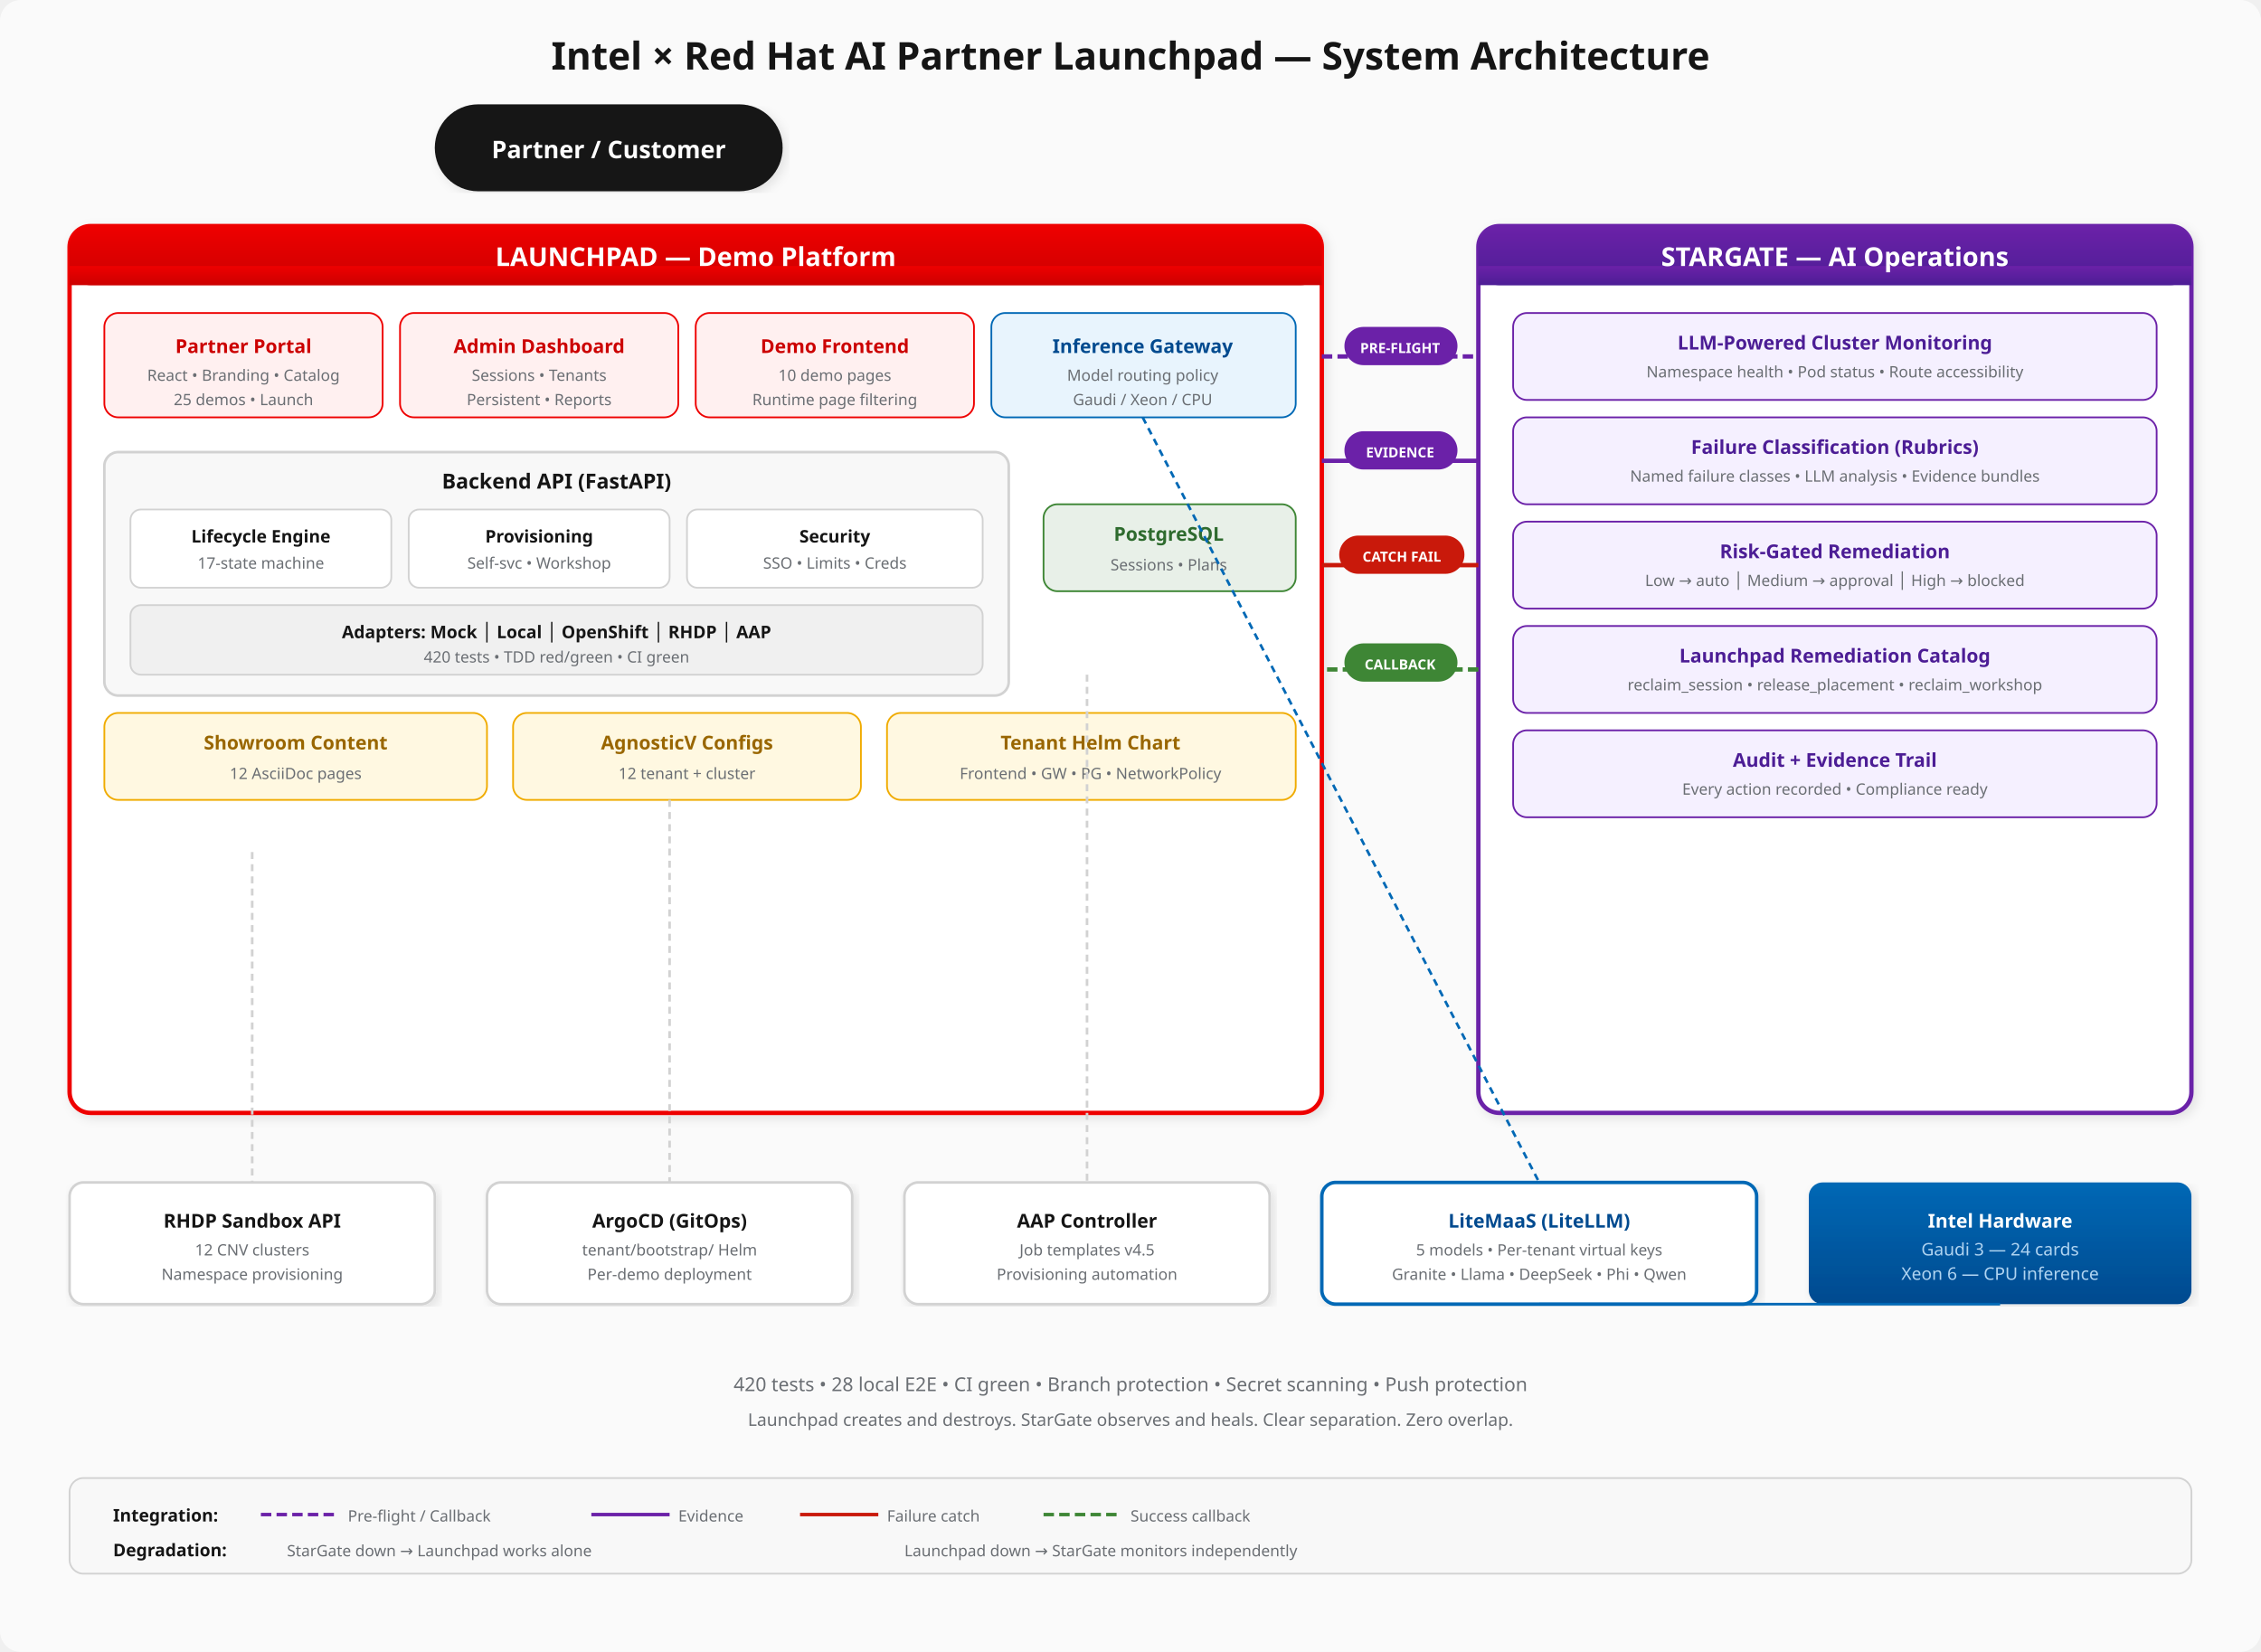
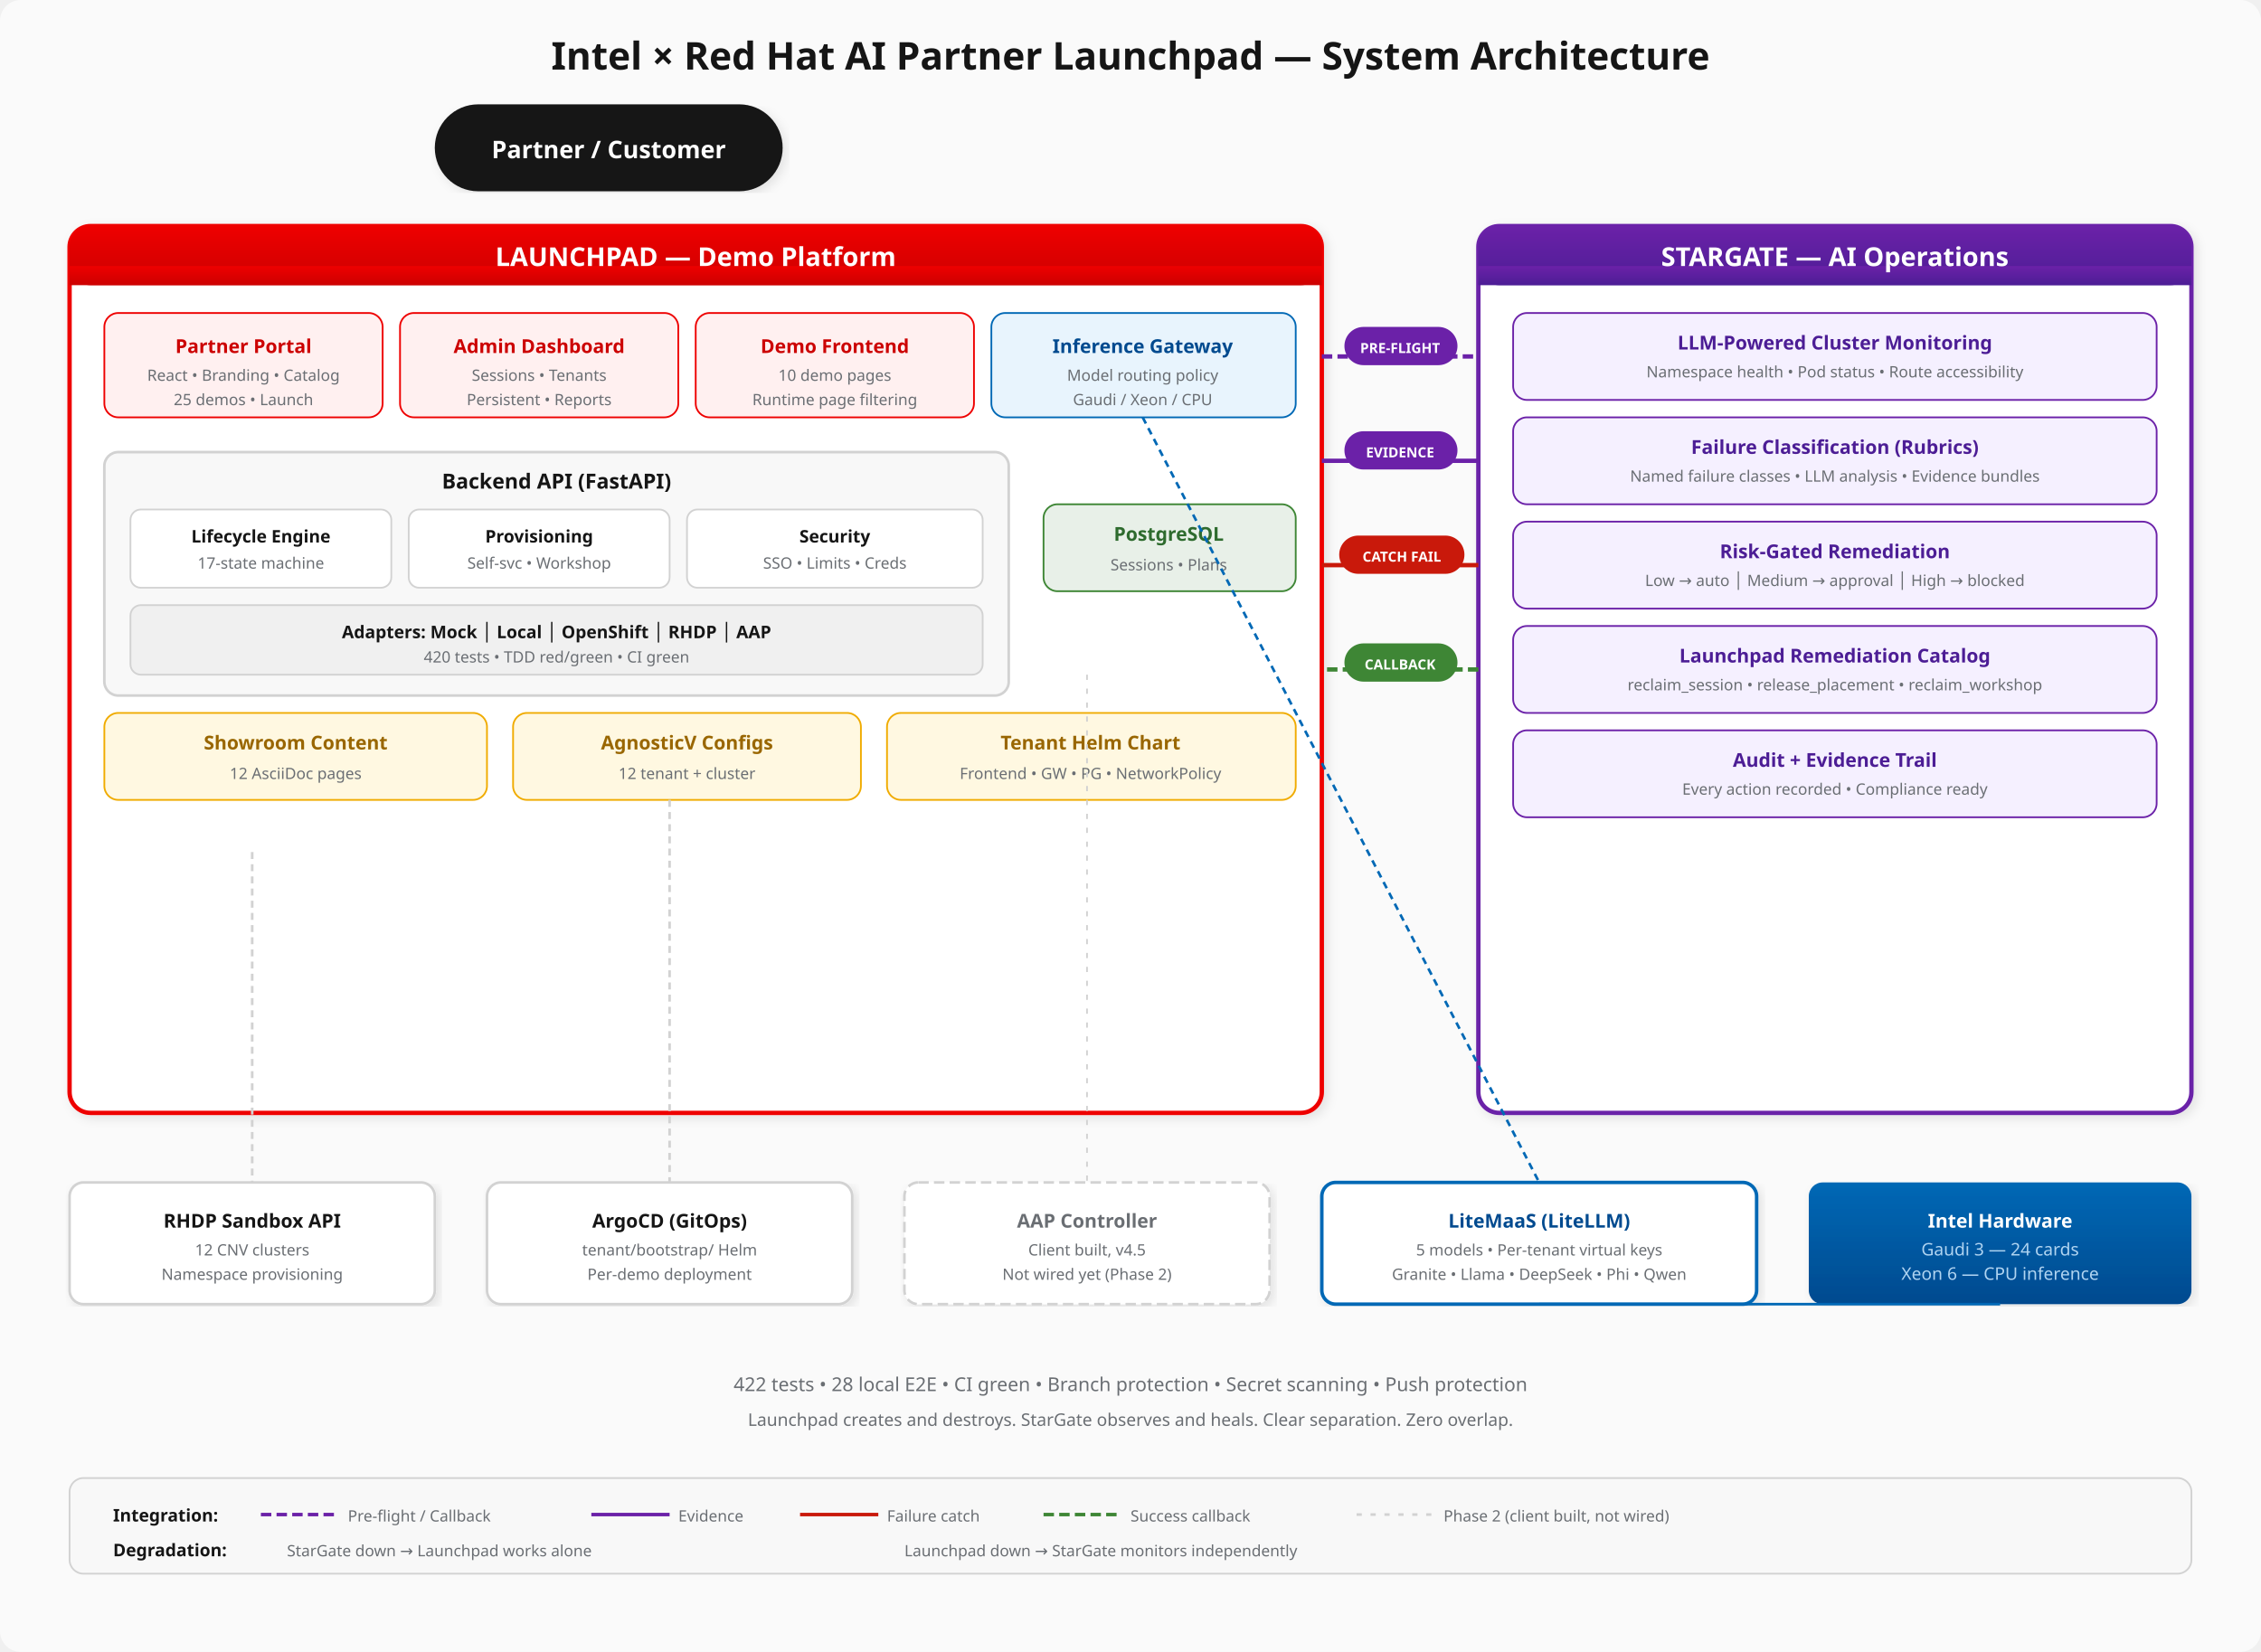
<svg xmlns="http://www.w3.org/2000/svg" viewBox="0 0 1300 950" font-family="'Red Hat Display', 'Segoe UI', sans-serif">
  <defs>
    <filter id="shadow" x="-2%" y="-2%" width="104%" height="104%">
      <feDropShadow dx="2" dy="2" stdDeviation="3" flood-opacity="0.1" />
    </filter>
    <linearGradient id="redhat" x1="0" y1="0" x2="0" y2="1">
      <stop offset="0%" stop-color="#EE0000" />
      <stop offset="100%" stop-color="#CC0000" />
    </linearGradient>
    <linearGradient id="intel" x1="0" y1="0" x2="0" y2="1">
      <stop offset="0%" stop-color="#0068B5" />
      <stop offset="100%" stop-color="#004A8F" />
    </linearGradient>
    <linearGradient id="stargate" x1="0" y1="0" x2="0" y2="1">
      <stop offset="0%" stop-color="#6B21A8" />
      <stop offset="100%" stop-color="#4C1D95" />
    </linearGradient>
  </defs>
  <rect width="1300" height="950" fill="#FAFAFA" rx="12" />
  <text x="650" y="40" text-anchor="middle" font-size="22" font-weight="700" fill="#151515">Intel × Red Hat AI Partner Launchpad — System Architecture</text>
  <rect x="250" y="60" width="200" height="50" rx="25" fill="#151515" filter="url(#shadow)" />
  <text x="350" y="91" text-anchor="middle" font-size="14" font-weight="600" fill="white">Partner / Customer</text>
  <rect x="40" y="130" width="720" height="510" rx="12" fill="white" stroke="#EE0000" stroke-width="2.5" filter="url(#shadow)" />
  <rect x="40" y="130" width="720" height="34" rx="12" fill="url(#redhat)" />
  <rect x="40" y="153" width="720" height="11" fill="url(#redhat)" />
  <text x="400" y="153" text-anchor="middle" font-size="15" font-weight="700" fill="white">LAUNCHPAD — Demo Platform</text>
  <rect x="60" y="180" width="160" height="60" rx="8" fill="#FFF0F0" stroke="#EE0000" stroke-width="1" />
  <text x="140" y="203" text-anchor="middle" font-size="11" font-weight="600" fill="#CC0000">Partner Portal</text>
  <text x="140" y="219" text-anchor="middle" font-size="9" fill="#6A6E73">React • Branding • Catalog</text>
  <text x="140" y="233" text-anchor="middle" font-size="9" fill="#6A6E73">25 demos • Launch</text>
  <rect x="230" y="180" width="160" height="60" rx="8" fill="#FFF0F0" stroke="#EE0000" stroke-width="1" />
  <text x="310" y="203" text-anchor="middle" font-size="11" font-weight="600" fill="#CC0000">Admin Dashboard</text>
  <text x="310" y="219" text-anchor="middle" font-size="9" fill="#6A6E73">Sessions • Tenants</text>
  <text x="310" y="233" text-anchor="middle" font-size="9" fill="#6A6E73">Persistent • Reports</text>
  <rect x="400" y="180" width="160" height="60" rx="8" fill="#FFF0F0" stroke="#EE0000" stroke-width="1" />
  <text x="480" y="203" text-anchor="middle" font-size="11" font-weight="600" fill="#CC0000">Demo Frontend</text>
  <text x="480" y="219" text-anchor="middle" font-size="9" fill="#6A6E73">10 demo pages</text>
  <text x="480" y="233" text-anchor="middle" font-size="9" fill="#6A6E73">Runtime page filtering</text>
  <rect x="570" y="180" width="175" height="60" rx="8" fill="#E8F4FD" stroke="#0068B5" stroke-width="1" />
  <text x="657" y="203" text-anchor="middle" font-size="11" font-weight="600" fill="#004A8F">Inference Gateway</text>
  <text x="657" y="219" text-anchor="middle" font-size="9" fill="#6A6E73">Model routing policy</text>
  <text x="657" y="233" text-anchor="middle" font-size="9" fill="#6A6E73">Gaudi / Xeon / CPU</text>
  <rect x="60" y="260" width="520" height="140" rx="8" fill="#F8F8F8" stroke="#D2D2D2" stroke-width="1.5" />
  <text x="320" y="281" text-anchor="middle" font-size="12" font-weight="700" fill="#151515">Backend API (FastAPI)</text>
  <rect x="75" y="293" width="150" height="45" rx="6" fill="white" stroke="#D2D2D2" />
  <text x="150" y="312" text-anchor="middle" font-size="10" font-weight="600" fill="#151515">Lifecycle Engine</text>
  <text x="150" y="327" text-anchor="middle" font-size="9" fill="#6A6E73">17-state machine</text>
  <rect x="235" y="293" width="150" height="45" rx="6" fill="white" stroke="#D2D2D2" />
  <text x="310" y="312" text-anchor="middle" font-size="10" font-weight="600" fill="#151515">Provisioning</text>
  <text x="310" y="327" text-anchor="middle" font-size="9" fill="#6A6E73">Self-svc • Workshop</text>
  <rect x="395" y="293" width="170" height="45" rx="6" fill="white" stroke="#D2D2D2" />
  <text x="480" y="312" text-anchor="middle" font-size="10" font-weight="600" fill="#151515">Security</text>
  <text x="480" y="327" text-anchor="middle" font-size="9" fill="#6A6E73">SSO • Limits • Creds</text>
  <rect x="75" y="348" width="490" height="40" rx="6" fill="#F0F0F0" stroke="#D2D2D2" />
  <text x="320" y="367" text-anchor="middle" font-size="10" font-weight="600" fill="#151515">Adapters:  Mock  │  Local  │  OpenShift  │  RHDP  │  AAP</text>
  <text x="320" y="381" text-anchor="middle" font-size="9" fill="#6A6E73">420 tests • TDD red/green • CI green</text>
  <rect x="600" y="290" width="145" height="50" rx="8" fill="#E8F0E8" stroke="#3E8635" stroke-width="1" />
  <text x="672" y="311" text-anchor="middle" font-size="11" font-weight="600" fill="#2E6B2E">PostgreSQL</text>
  <text x="672" y="328" text-anchor="middle" font-size="9" fill="#6A6E73">Sessions • Plans</text>
  <rect x="60" y="410" width="220" height="50" rx="8" fill="#FFF8E1" stroke="#F0AB00" stroke-width="1" />
  <text x="170" y="431" text-anchor="middle" font-size="11" font-weight="600" fill="#996600">Showroom Content</text>
  <text x="170" y="448" text-anchor="middle" font-size="9" fill="#6A6E73">12 AsciiDoc pages</text>
  <rect x="295" y="410" width="200" height="50" rx="8" fill="#FFF8E1" stroke="#F0AB00" stroke-width="1" />
  <text x="395" y="431" text-anchor="middle" font-size="11" font-weight="600" fill="#996600">AgnosticV Configs</text>
  <text x="395" y="448" text-anchor="middle" font-size="9" fill="#6A6E73">12 tenant + cluster</text>
  <rect x="510" y="410" width="235" height="50" rx="8" fill="#FFF8E1" stroke="#F0AB00" stroke-width="1" />
  <text x="627" y="431" text-anchor="middle" font-size="11" font-weight="600" fill="#996600">Tenant Helm Chart</text>
  <text x="627" y="448" text-anchor="middle" font-size="9" fill="#6A6E73">Frontend • GW • PG • NetworkPolicy</text>
  <rect x="850" y="130" width="410" height="510" rx="12" fill="white" stroke="#6B21A8" stroke-width="2.5" filter="url(#shadow)" />
  <rect x="850" y="130" width="410" height="34" rx="12" fill="url(#stargate)" />
  <rect x="850" y="153" width="410" height="11" fill="url(#stargate)" />
  <text x="1055" y="153" text-anchor="middle" font-size="15" font-weight="700" fill="white">STARGATE — AI Operations</text>
  <rect x="870" y="180" width="370" height="50" rx="8" fill="#F5F0FF" stroke="#6B21A8" stroke-width="1" />
  <text x="1055" y="201" text-anchor="middle" font-size="11" font-weight="600" fill="#4C1D95">LLM-Powered Cluster Monitoring</text>
  <text x="1055" y="217" text-anchor="middle" font-size="9" fill="#6A6E73">Namespace health • Pod status • Route accessibility</text>
  <rect x="870" y="240" width="370" height="50" rx="8" fill="#F5F0FF" stroke="#6B21A8" stroke-width="1" />
  <text x="1055" y="261" text-anchor="middle" font-size="11" font-weight="600" fill="#4C1D95">Failure Classification (Rubrics)</text>
  <text x="1055" y="277" text-anchor="middle" font-size="9" fill="#6A6E73">Named failure classes • LLM analysis • Evidence bundles</text>
  <rect x="870" y="300" width="370" height="50" rx="8" fill="#F5F0FF" stroke="#6B21A8" stroke-width="1" />
  <text x="1055" y="321" text-anchor="middle" font-size="11" font-weight="600" fill="#4C1D95">Risk-Gated Remediation</text>
  <text x="1055" y="337" text-anchor="middle" font-size="9" fill="#6A6E73">Low → auto  │  Medium → approval  │  High → blocked</text>
  <rect x="870" y="360" width="370" height="50" rx="8" fill="#F5F0FF" stroke="#6B21A8" stroke-width="1" />
  <text x="1055" y="381" text-anchor="middle" font-size="11" font-weight="600" fill="#4C1D95">Launchpad Remediation Catalog</text>
  <text x="1055" y="397" text-anchor="middle" font-size="9" fill="#6A6E73">reclaim_session • release_placement • reclaim_workshop</text>
  <rect x="870" y="420" width="370" height="50" rx="8" fill="#F5F0FF" stroke="#6B21A8" stroke-width="1" />
  <text x="1055" y="441" text-anchor="middle" font-size="11" font-weight="600" fill="#4C1D95">Audit + Evidence Trail</text>
  <text x="1055" y="457" text-anchor="middle" font-size="9" fill="#6A6E73">Every action recorded • Compliance ready</text>
  <line x1="760" y1="205" x2="850" y2="205" stroke="#6B21A8" stroke-width="2.5" stroke-dasharray="6,3" />
  <rect x="773" y="188" width="65" height="22" rx="11" fill="#6B21A8" />
  <text x="805" y="203" text-anchor="middle" font-size="8" font-weight="600" fill="white">PRE-FLIGHT</text>
  <line x1="760" y1="265" x2="850" y2="265" stroke="#6B21A8" stroke-width="2.5" />
  <rect x="773" y="248" width="65" height="22" rx="11" fill="#6B21A8" />
  <text x="805" y="263" text-anchor="middle" font-size="8" font-weight="600" fill="white">EVIDENCE</text>
  <line x1="760" y1="325" x2="850" y2="325" stroke="#C9190B" stroke-width="2.5" />
  <rect x="770" y="308" width="72" height="22" rx="11" fill="#C9190B" />
  <text x="806" y="323" text-anchor="middle" font-size="8" font-weight="600" fill="white">CATCH FAIL</text>
  <line x1="850" y1="385" x2="760" y2="385" stroke="#3E8635" stroke-width="2.5" stroke-dasharray="6,3" />
  <rect x="773" y="370" width="65" height="22" rx="11" fill="#3E8635" />
  <text x="805" y="385" text-anchor="middle" font-size="8" font-weight="600" fill="white">CALLBACK</text>
  <rect x="40" y="680" width="210" height="70" rx="8" fill="white" stroke="#D2D2D2" stroke-width="1.5" filter="url(#shadow)" />
  <text x="145" y="706" text-anchor="middle" font-size="11" font-weight="600" fill="#151515">RHDP Sandbox API</text>
  <text x="145" y="722" text-anchor="middle" font-size="9" fill="#6A6E73">12 CNV clusters</text>
  <text x="145" y="736" text-anchor="middle" font-size="9" fill="#6A6E73">Namespace provisioning</text>
  <rect x="280" y="680" width="210" height="70" rx="8" fill="white" stroke="#D2D2D2" stroke-width="1.5" filter="url(#shadow)" />
  <text x="385" y="706" text-anchor="middle" font-size="11" font-weight="600" fill="#151515">ArgoCD (GitOps)</text>
  <text x="385" y="722" text-anchor="middle" font-size="9" fill="#6A6E73">tenant/bootstrap/ Helm</text>
  <text x="385" y="736" text-anchor="middle" font-size="9" fill="#6A6E73">Per-demo deployment</text>
-   <rect x="520" y="680" width="210" height="70" rx="8" fill="white" stroke="#D2D2D2" stroke-width="1.5" filter="url(#shadow)" />
-   <text x="625" y="706" text-anchor="middle" font-size="11" font-weight="600" fill="#151515">AAP Controller</text>
-   <text x="625" y="722" text-anchor="middle" font-size="9" fill="#6A6E73">Job templates v4.5</text>
-   <text x="625" y="736" text-anchor="middle" font-size="9" fill="#6A6E73">Provisioning automation</text>
+   <rect x="520" y="680" width="210" height="70" rx="8" fill="white" stroke="#D2D2D2" stroke-width="1.5" stroke-dasharray="6,3" filter="url(#shadow)" />
+   <text x="625" y="706" text-anchor="middle" font-size="11" font-weight="600" fill="#6A6E73">AAP Controller</text>
+   <text x="625" y="722" text-anchor="middle" font-size="9" fill="#6A6E73">Client built, v4.5</text>
+   <text x="625" y="736" text-anchor="middle" font-size="9" fill="#6A6E73">Not wired yet (Phase 2)</text>
  <rect x="760" y="680" width="250" height="70" rx="8" fill="white" stroke="#0068B5" stroke-width="2" filter="url(#shadow)" />
  <text x="885" y="706" text-anchor="middle" font-size="11" font-weight="600" fill="#004A8F">LiteMaaS (LiteLLM)</text>
  <text x="885" y="722" text-anchor="middle" font-size="9" fill="#6A6E73">5 models • Per-tenant virtual keys</text>
  <text x="885" y="736" text-anchor="middle" font-size="9" fill="#6A6E73">Granite • Llama • DeepSeek • Phi • Qwen</text>
  <rect x="1040" y="680" width="220" height="70" rx="8" fill="url(#intel)" filter="url(#shadow)" />
  <text x="1150" y="706" text-anchor="middle" font-size="11" font-weight="700" fill="white">Intel Hardware</text>
  <text x="1150" y="722" text-anchor="middle" font-size="10" fill="#B0D4F1">Gaudi 3 — 24 cards</text>
  <text x="1150" y="736" text-anchor="middle" font-size="10" fill="#B0D4F1">Xeon 6 — CPU inference</text>
  <line x1="145" y1="490" x2="145" y2="680" stroke="#D2D2D2" stroke-width="1.5" stroke-dasharray="4,3" />
  <line x1="385" y1="460" x2="385" y2="680" stroke="#D2D2D2" stroke-width="1.5" stroke-dasharray="4,3" />
-   <line x1="625" y1="388" x2="625" y2="680" stroke="#D2D2D2" stroke-width="1.5" stroke-dasharray="4,3" />
+   <line x1="625" y1="388" x2="625" y2="680" stroke="#D2D2D2" stroke-width="1" stroke-dasharray="3,5" />
  <line x1="657" y1="240" x2="885" y2="680" stroke="#0068B5" stroke-width="1.5" stroke-dasharray="4,3" />
  <line x1="885" y1="750" x2="1150" y2="750" stroke="#0068B5" stroke-width="1.5" />
-   <text x="650" y="800" text-anchor="middle" font-size="11" fill="#6A6E73">420 tests • 28 local E2E • CI green • Branch protection • Secret scanning • Push protection</text>
+   <text x="650" y="800" text-anchor="middle" font-size="11" fill="#6A6E73">422 tests • 28 local E2E • CI green • Branch protection • Secret scanning • Push protection</text>
  <text x="650" y="820" text-anchor="middle" font-size="10" fill="#6A6E73">Launchpad creates and destroys. StarGate observes and heals. Clear separation. Zero overlap.</text>
  <rect x="40" y="850" width="1220" height="55" rx="8" fill="#F8F8F8" stroke="#D2D2D2" />
  <text x="65" y="875" font-size="10" font-weight="600" fill="#151515">Integration:</text>
  <line x1="150" y1="871" x2="195" y2="871" stroke="#6B21A8" stroke-width="2" stroke-dasharray="6,3" />
  <text x="200" y="875" font-size="9" fill="#6A6E73">Pre-flight / Callback</text>
  <line x1="340" y1="871" x2="385" y2="871" stroke="#6B21A8" stroke-width="2" />
  <text x="390" y="875" font-size="9" fill="#6A6E73">Evidence</text>
  <line x1="460" y1="871" x2="505" y2="871" stroke="#C9190B" stroke-width="2" />
  <text x="510" y="875" font-size="9" fill="#6A6E73">Failure catch</text>
  <line x1="600" y1="871" x2="645" y2="871" stroke="#3E8635" stroke-width="2" stroke-dasharray="6,3" />
  <text x="650" y="875" font-size="9" fill="#6A6E73">Success callback</text>
+   <line x1="780" y1="871" x2="825" y2="871" stroke="#D2D2D2" stroke-width="1.5" stroke-dasharray="3,5" />
+   <text x="830" y="875" font-size="9" fill="#6A6E73">Phase 2 (client built, not wired)</text>
  <text x="65" y="895" font-size="10" font-weight="600" fill="#151515">Degradation:</text>
  <text x="165" y="895" font-size="9" fill="#6A6E73">StarGate down → Launchpad works alone</text>
  <text x="520" y="895" font-size="9" fill="#6A6E73">Launchpad down → StarGate monitors independently</text>
</svg>
